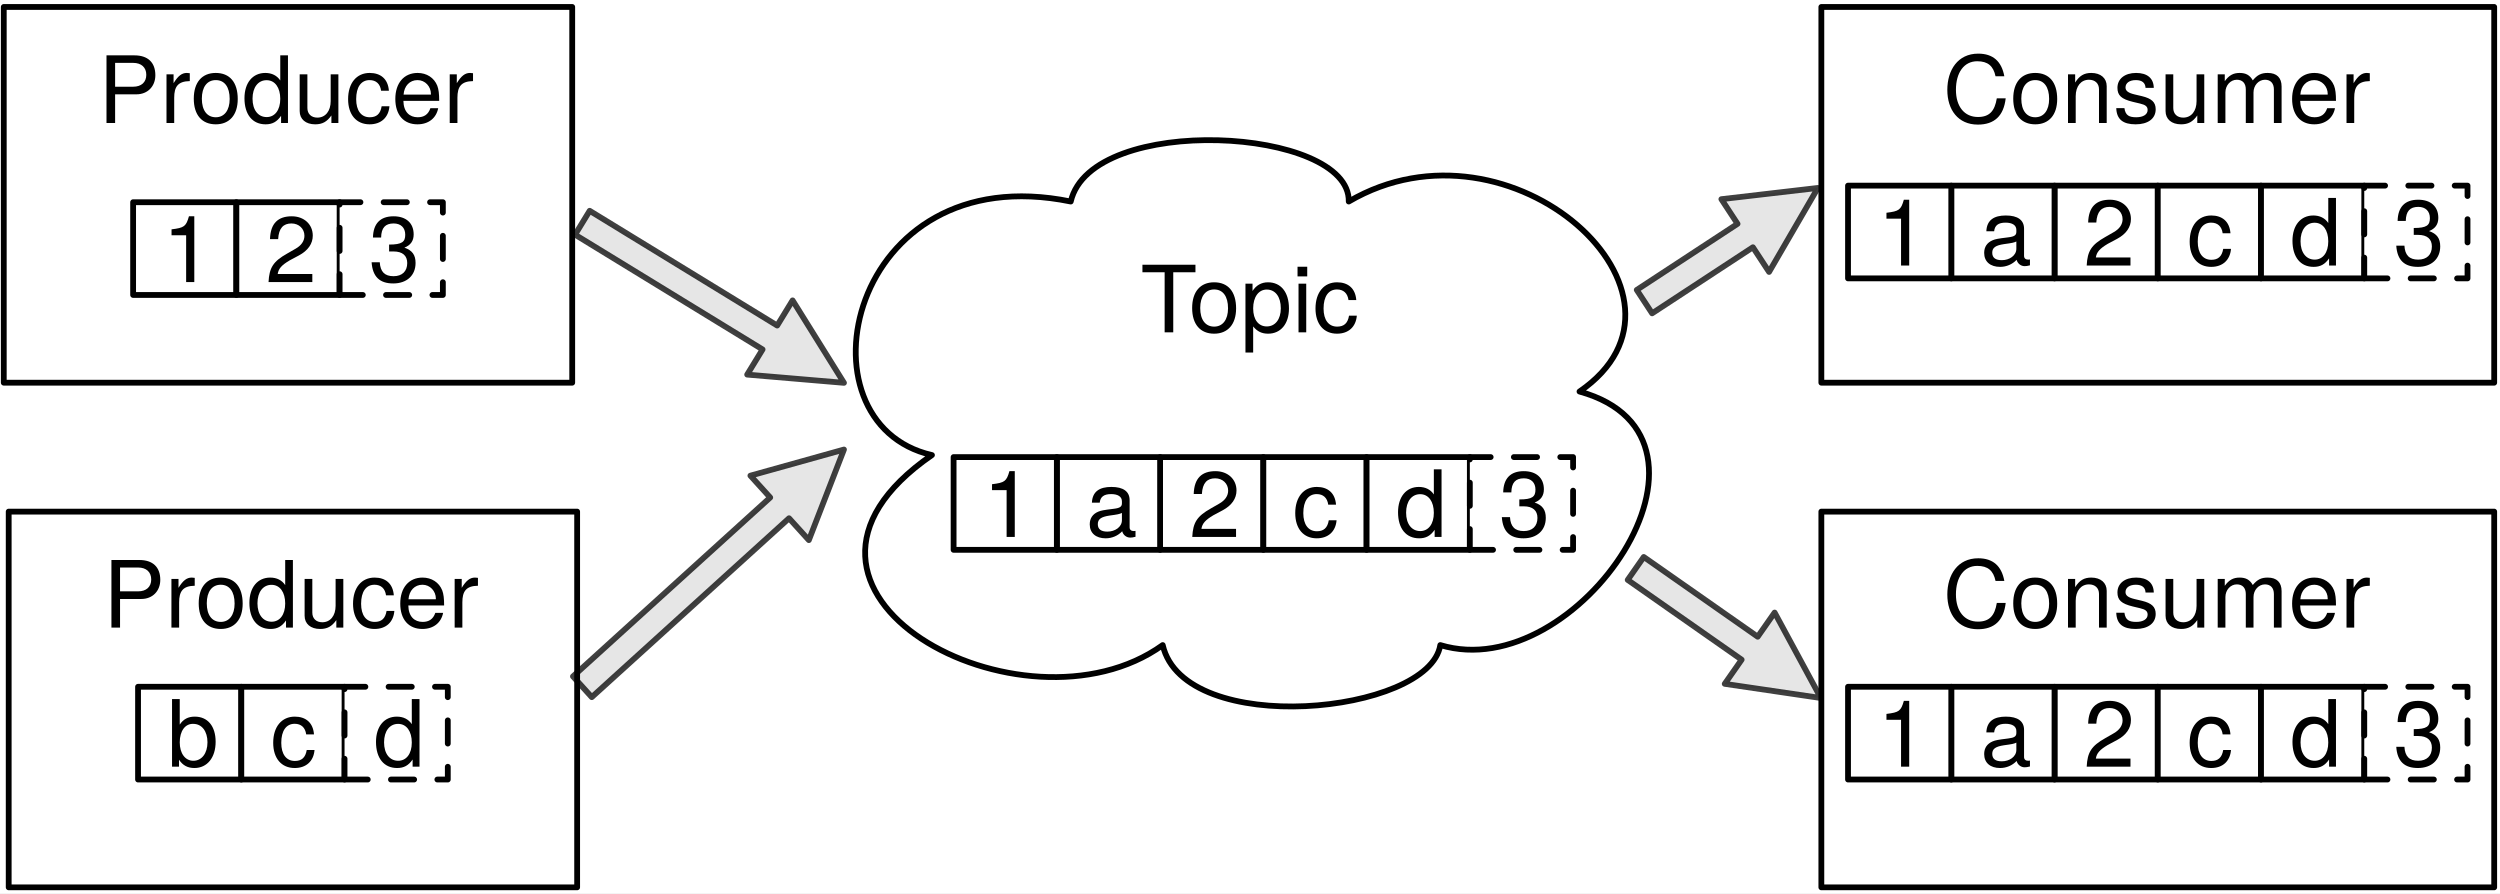
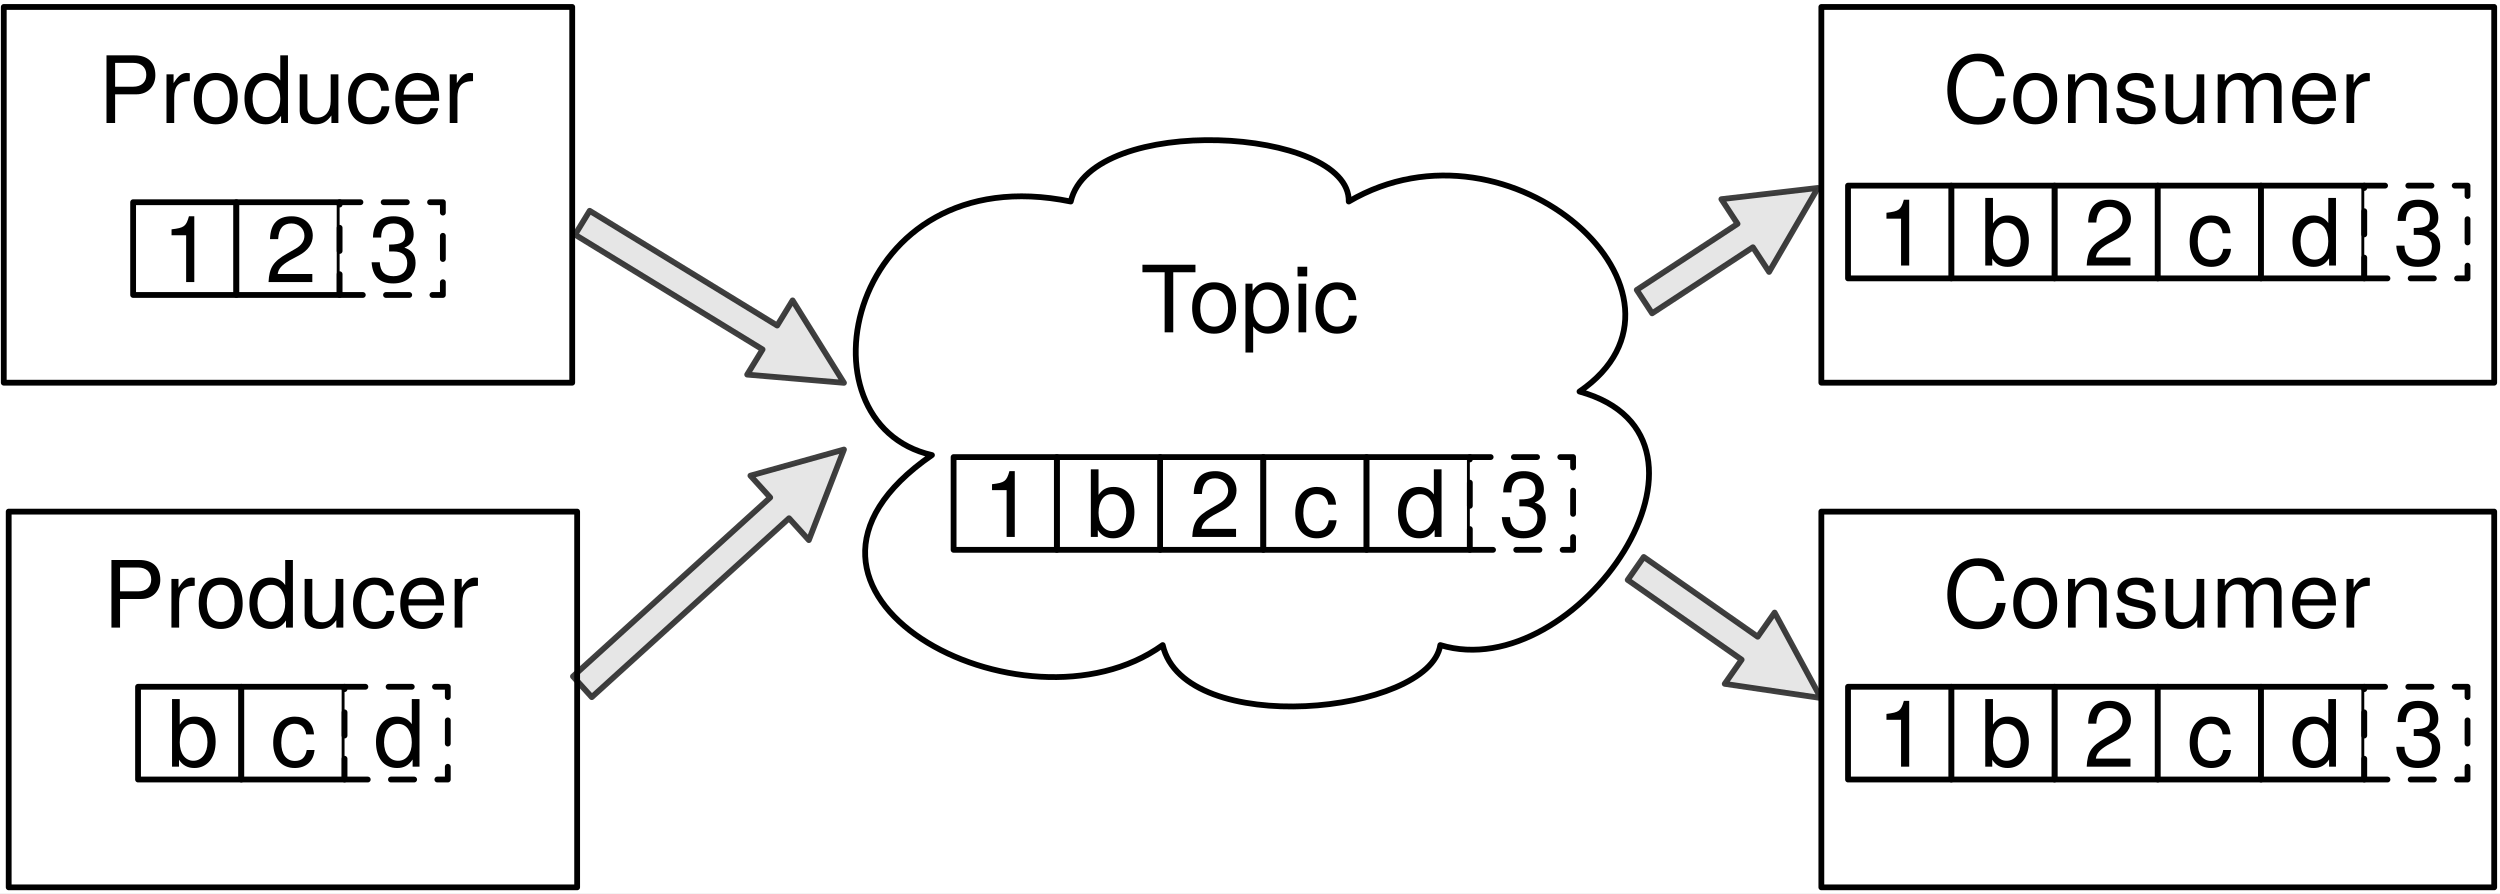
<svg xmlns="http://www.w3.org/2000/svg" version="1.1" viewBox="218 206 431 154" width="431" height="154">
  <defs />
-   <g id="Canvas_1" fill="none" fill-opacity="1" stroke="none" stroke-opacity="1" stroke-dasharray="none">
+   <g id="Canvas_1" fill-opacity="1" fill="none" stroke="none" stroke-opacity="1" stroke-dasharray="none">
    <rect fill="white" x="218" y="206" width="431" height="154" />
    <g id="Canvas_1_Layer_1">
      <g id="Graphic_105">
        <rect x="219.5" y="294.2" width="98" height="64.776" fill="white" />
        <rect x="219.5" y="294.2" width="98" height="64.776" stroke="black" stroke-linecap="round" stroke-linejoin="round" stroke-width="1" />
        <text transform="translate(224.5 299.2)" fill="black">
          <tspan font-family="Helvetica Neue" font-size="16" fill="black" x="11.256" y="15">Producer</tspan>
        </text>
      </g>
      <g id="Graphic_7">
        <path d="M 378.669 284.454 C 354.595 278.978 364.195 232.879 402.597 240.744 C 406.16 225.411 450.817 227.9 450.525 240.744 C 478.526 224.316 514.31 257.074 490.308 273.502 C 519.109 281.467 489.945 324.38 466.308 317.211 C 464.416 329.159 422.161 333.341 418.452 317.211 C 394.524 334.437 344.632 307.952 378.669 284.454 Z" fill="white" />
        <path d="M 378.669 284.454 C 354.595 278.978 364.195 232.879 402.597 240.744 C 406.16 225.411 450.817 227.9 450.525 240.744 C 478.526 224.316 514.31 257.074 490.308 273.502 C 519.109 281.467 489.945 324.38 466.308 317.211 C 464.416 329.159 422.161 333.341 418.452 317.211 C 394.524 334.437 344.632 307.952 378.669 284.454 Z" stroke="black" stroke-linecap="round" stroke-linejoin="round" stroke-width="1" />
        <text transform="translate(386.5925 248.2934)" fill="black">
          <tspan font-family="Helvetica Neue" font-size="16" fill="black" x="28.021" y="15">Topic</tspan>
        </text>
      </g>
      <g id="Graphic_22">
        <path d="M 502.824 260.019 L 500.176 255.981 L 517.553 244.59 L 514.765 240.337 L 531.4 238.4 L 522.989 252.882 L 520.201 248.628 Z" fill="black" fill-opacity=".1" />
        <path d="M 502.824 260.019 L 500.176 255.981 L 517.553 244.59 L 514.765 240.337 L 531.4 238.4 L 522.989 252.882 L 520.201 248.628 Z" stroke="black" stroke-opacity=".75" stroke-linecap="round" stroke-linejoin="round" stroke-width="1" />
      </g>
      <g id="Graphic_51">
        <path d="M 317.14 246.459 L 319.66 242.341 L 351.988 262.125 L 354.643 257.787 L 363.5 272 L 346.813 270.581 L 349.468 266.243 Z" fill="black" fill-opacity=".1" />
        <path d="M 317.14 246.459 L 319.66 242.341 L 351.988 262.125 L 354.643 257.787 L 363.5 272 L 346.813 270.581 L 349.468 266.243 Z" stroke="black" stroke-opacity=".75" stroke-linecap="round" stroke-linejoin="round" stroke-width="1" />
      </g>
      <g id="Group_103">
        <g id="Graphic_5">
          <rect x="218.65" y="207.2" width="98" height="64.776" fill="white" />
          <rect x="218.65" y="207.2" width="98" height="64.776" stroke="black" stroke-linecap="round" stroke-linejoin="round" stroke-width="1" />
          <text transform="translate(223.65 212.2)" fill="black">
            <tspan font-family="Helvetica Neue" font-size="16" fill="black" x="11.256" y="15">Producer</tspan>
          </text>
        </g>
        <g id="Group_81">
          <g id="Graphic_78">
            <rect x="240.95" y="240.861" width="17.8" height="15.991" fill="white" />
            <rect x="240.95" y="240.861" width="17.8" height="15.991" stroke="black" stroke-linecap="round" stroke-linejoin="round" stroke-width="1" />
            <text transform="translate(245.95 239.6324)" fill="black">
              <tspan font-family="Helvetica Neue" font-size="16" fill="black" x="0" y="15">1</tspan>
            </text>
          </g>
          <g id="Graphic_79">
            <rect x="258.75" y="240.861" width="17.8" height="15.991" fill="white" />
            <rect x="258.75" y="240.861" width="17.8" height="15.991" stroke="black" stroke-linecap="round" stroke-linejoin="round" stroke-width="1" />
            <text transform="translate(263.75 239.6324)" fill="black">
              <tspan font-family="Helvetica Neue" font-size="16" fill="black" x="0" y="15">2</tspan>
            </text>
          </g>
          <g id="Graphic_80">
            <rect x="276.55" y="240.861" width="17.8" height="15.991" fill="white" />
            <path d="M 276.55 256.852 L 294.35 256.852 L 294.35 240.861 L 276.55 240.861 Z" stroke="black" stroke-linecap="round" stroke-linejoin="round" stroke-dasharray="4.0,4.0" stroke-width="1" />
            <text transform="translate(281.55 239.6324)" fill="black">
              <tspan font-family="Helvetica Neue" font-size="16" fill="black" x="0" y="15">3</tspan>
            </text>
          </g>
        </g>
      </g>
      <g id="Graphic_12">
        <rect x="532" y="207.2" width="116" height="64.776" fill="white" />
        <rect x="532" y="207.2" width="116" height="64.776" stroke="black" stroke-linecap="round" stroke-linejoin="round" stroke-width="1" />
        <text transform="translate(537 212.2)" fill="black">
          <tspan font-family="Helvetica Neue" font-size="16" fill="black" x="15.952" y="15">Consumer</tspan>
        </text>
      </g>
      <g id="Group_106">
        <g id="Graphic_109">
          <rect x="241.8" y="324.4" width="17.8" height="15.991" fill="white" />
          <rect x="241.8" y="324.4" width="17.8" height="15.991" stroke="black" stroke-linecap="round" stroke-linejoin="round" stroke-width="1" />
          <text transform="translate(246.8 323.1717)" fill="black">
            <tspan font-family="Helvetica Neue" font-size="16" fill="black" x="0" y="15">b</tspan>
          </text>
        </g>
        <g id="Graphic_108">
          <rect x="259.6" y="324.4" width="17.8" height="15.991" fill="white" />
          <rect x="259.6" y="324.4" width="17.8" height="15.991" stroke="black" stroke-linecap="round" stroke-linejoin="round" stroke-width="1" />
          <text transform="translate(264.6 323.1717)" fill="black">
            <tspan font-family="Helvetica Neue" font-size="16" fill="black" x="0" y="15">c</tspan>
          </text>
        </g>
        <g id="Graphic_107">
          <rect x="277.4" y="324.4" width="17.8" height="15.991" fill="white" />
          <path d="M 277.4 340.391 L 295.2 340.391 L 295.2 324.4 L 277.4 324.4 Z" stroke="black" stroke-linecap="round" stroke-linejoin="round" stroke-dasharray="4.0,4.0" stroke-width="1" />
          <text transform="translate(282.4 323.1717)" fill="black">
            <tspan font-family="Helvetica Neue" font-size="16" fill="black" x="0" y="15">d</tspan>
          </text>
        </g>
      </g>
      <g id="Graphic_111">
        <path d="M 320.022 326.188 L 316.778 322.612 L 350.786 291.771 L 347.37 288.003 L 363.5 283.5 L 357.446 299.115 L 354.03 295.347 Z" fill="black" fill-opacity=".1" />
        <path d="M 320.022 326.188 L 316.778 322.612 L 350.786 291.771 L 347.37 288.003 L 363.5 283.5 L 357.446 299.115 L 354.03 295.347 Z" stroke="black" stroke-opacity=".75" stroke-linecap="round" stroke-linejoin="round" stroke-width="1" />
      </g>
      <g id="Group_115">
        <g id="Graphic_96">
          <rect x="418" y="284.8" width="17.8" height="15.991" fill="white" />
          <rect x="418" y="284.8" width="17.8" height="15.991" stroke="black" stroke-linecap="round" stroke-linejoin="round" stroke-width="1" />
          <text transform="translate(423 283.5717)" fill="black">
            <tspan font-family="Helvetica Neue" font-size="16" fill="black" x="0" y="15">2</tspan>
          </text>
        </g>
        <g id="Graphic_95">
          <rect x="435.8" y="284.8" width="17.8" height="15.991" fill="white" />
          <rect x="435.8" y="284.8" width="17.8" height="15.991" stroke="black" stroke-linecap="round" stroke-linejoin="round" stroke-width="1" />
          <text transform="translate(440.8 283.5717)" fill="black">
            <tspan font-family="Helvetica Neue" font-size="16" fill="black" x="0" y="15">c</tspan>
          </text>
        </g>
        <g id="Graphic_94">
          <rect x="453.6" y="284.8" width="17.8" height="15.991" fill="white" />
          <rect x="453.6" y="284.8" width="17.8" height="15.991" stroke="black" stroke-linecap="round" stroke-linejoin="round" stroke-width="1" />
          <text transform="translate(458.6 283.5717)" fill="black">
            <tspan font-family="Helvetica Neue" font-size="16" fill="black" x="0" y="15">d</tspan>
          </text>
        </g>
        <g id="Graphic_93">
          <rect x="471.4" y="284.8" width="17.8" height="15.991" fill="white" />
          <path d="M 471.4 300.791 L 489.2 300.791 L 489.2 284.8 L 471.4 284.8 Z" stroke="black" stroke-linecap="round" stroke-linejoin="round" stroke-dasharray="4.0,4.0" stroke-width="1" />
          <text transform="translate(476.4 283.5717)" fill="black">
            <tspan font-family="Helvetica Neue" font-size="16" fill="black" x="0" y="15">3</tspan>
          </text>
        </g>
        <g id="Graphic_112">
          <rect x="400.2" y="284.8" width="17.8" height="15.991" fill="white" />
          <rect x="400.2" y="284.8" width="17.8" height="15.991" stroke="black" stroke-linecap="round" stroke-linejoin="round" stroke-width="1" />
          <text transform="translate(405.2 283.5717)" fill="black">
-             <tspan font-family="Helvetica Neue" font-size="16" fill="black" x="0" y="15">a</tspan>
+             <tspan font-family="Helvetica Neue" font-size="16" fill="black" x="0" y="15">b</tspan>
          </text>
        </g>
        <g id="Graphic_114">
          <rect x="382.4" y="284.8" width="17.8" height="15.991" fill="white" />
          <rect x="382.4" y="284.8" width="17.8" height="15.991" stroke="black" stroke-linecap="round" stroke-linejoin="round" stroke-width="1" />
          <text transform="translate(387.4 283.5717)" fill="black">
            <tspan font-family="Helvetica Neue" font-size="16" fill="black" x="0" y="15">1</tspan>
          </text>
        </g>
      </g>
      <g id="Group_116">
        <g id="Graphic_122">
          <rect x="572.2" y="238.003" width="17.8" height="15.991" fill="white" />
          <rect x="572.2" y="238.003" width="17.8" height="15.991" stroke="black" stroke-linecap="round" stroke-linejoin="round" stroke-width="1" />
          <text transform="translate(577.2 236.7745)" fill="black">
            <tspan font-family="Helvetica Neue" font-size="16" fill="black" x="0" y="15">2</tspan>
          </text>
        </g>
        <g id="Graphic_121">
          <rect x="590" y="238.003" width="17.8" height="15.991" fill="white" />
          <rect x="590" y="238.003" width="17.8" height="15.991" stroke="black" stroke-linecap="round" stroke-linejoin="round" stroke-width="1" />
          <text transform="translate(595 236.7745)" fill="black">
            <tspan font-family="Helvetica Neue" font-size="16" fill="black" x="0" y="15">c</tspan>
          </text>
        </g>
        <g id="Graphic_120">
          <rect x="607.8" y="238.003" width="17.8" height="15.991" fill="white" />
          <rect x="607.8" y="238.003" width="17.8" height="15.991" stroke="black" stroke-linecap="round" stroke-linejoin="round" stroke-width="1" />
          <text transform="translate(612.8 236.7745)" fill="black">
            <tspan font-family="Helvetica Neue" font-size="16" fill="black" x="0" y="15">d</tspan>
          </text>
        </g>
        <g id="Graphic_119">
          <rect x="625.6" y="238.003" width="17.8" height="15.991" fill="white" />
          <path d="M 625.6 253.994 L 643.4 253.994 L 643.4 238.003 L 625.6 238.003 Z" stroke="black" stroke-linecap="round" stroke-linejoin="round" stroke-dasharray="4.0,4.0" stroke-width="1" />
          <text transform="translate(630.6 236.7745)" fill="black">
            <tspan font-family="Helvetica Neue" font-size="16" fill="black" x="0" y="15">3</tspan>
          </text>
        </g>
        <g id="Graphic_118">
          <rect x="554.4" y="238.003" width="17.8" height="15.991" fill="white" />
          <rect x="554.4" y="238.003" width="17.8" height="15.991" stroke="black" stroke-linecap="round" stroke-linejoin="round" stroke-width="1" />
          <text transform="translate(559.4 236.7745)" fill="black">
-             <tspan font-family="Helvetica Neue" font-size="16" fill="black" x="0" y="15">a</tspan>
+             <tspan font-family="Helvetica Neue" font-size="16" fill="black" x="0" y="15">b</tspan>
          </text>
        </g>
        <g id="Graphic_117">
          <rect x="536.6" y="238.003" width="17.8" height="15.991" fill="white" />
          <rect x="536.6" y="238.003" width="17.8" height="15.991" stroke="black" stroke-linecap="round" stroke-linejoin="round" stroke-width="1" />
          <text transform="translate(541.6 236.7745)" fill="black">
            <tspan font-family="Helvetica Neue" font-size="16" fill="black" x="0" y="15">1</tspan>
          </text>
        </g>
      </g>
      <g id="Graphic_131">
        <path d="M 498.616 305.978 L 501.384 302.022 L 521.029 315.772 L 523.945 311.606 L 531.912 326.337 L 515.344 323.895 L 518.26 319.728 Z" fill="black" fill-opacity=".1" />
        <path d="M 498.616 305.978 L 501.384 302.022 L 521.029 315.772 L 523.945 311.606 L 531.912 326.337 L 515.344 323.895 L 518.26 319.728 Z" stroke="black" stroke-opacity=".75" stroke-linecap="round" stroke-linejoin="round" stroke-width="1" />
      </g>
      <g id="Graphic_130">
        <rect x="532" y="294.2" width="116" height="64.776" fill="white" />
        <rect x="532" y="294.2" width="116" height="64.776" stroke="black" stroke-linecap="round" stroke-linejoin="round" stroke-width="1" />
        <text transform="translate(537 299.2)" fill="black">
          <tspan font-family="Helvetica Neue" font-size="16" fill="black" x="15.952" y="15">Consumer</tspan>
        </text>
      </g>
      <g id="Group_123">
        <g id="Graphic_129">
          <rect x="572.2" y="324.4" width="17.8" height="15.991" fill="white" />
          <rect x="572.2" y="324.4" width="17.8" height="15.991" stroke="black" stroke-linecap="round" stroke-linejoin="round" stroke-width="1" />
          <text transform="translate(577.2 323.1717)" fill="black">
            <tspan font-family="Helvetica Neue" font-size="16" fill="black" x="0" y="15">2</tspan>
          </text>
        </g>
        <g id="Graphic_128">
          <rect x="590" y="324.4" width="17.8" height="15.991" fill="white" />
          <rect x="590" y="324.4" width="17.8" height="15.991" stroke="black" stroke-linecap="round" stroke-linejoin="round" stroke-width="1" />
          <text transform="translate(595 323.1717)" fill="black">
            <tspan font-family="Helvetica Neue" font-size="16" fill="black" x="0" y="15">c</tspan>
          </text>
        </g>
        <g id="Graphic_127">
          <rect x="607.8" y="324.4" width="17.8" height="15.991" fill="white" />
          <rect x="607.8" y="324.4" width="17.8" height="15.991" stroke="black" stroke-linecap="round" stroke-linejoin="round" stroke-width="1" />
          <text transform="translate(612.8 323.1717)" fill="black">
            <tspan font-family="Helvetica Neue" font-size="16" fill="black" x="0" y="15">d</tspan>
          </text>
        </g>
        <g id="Graphic_126">
          <rect x="625.6" y="324.4" width="17.8" height="15.991" fill="white" />
          <path d="M 625.6 340.391 L 643.4 340.391 L 643.4 324.4 L 625.6 324.4 Z" stroke="black" stroke-linecap="round" stroke-linejoin="round" stroke-dasharray="4.0,4.0" stroke-width="1" />
          <text transform="translate(630.6 323.1717)" fill="black">
            <tspan font-family="Helvetica Neue" font-size="16" fill="black" x="0" y="15">3</tspan>
          </text>
        </g>
        <g id="Graphic_125">
          <rect x="554.4" y="324.4" width="17.8" height="15.991" fill="white" />
          <rect x="554.4" y="324.4" width="17.8" height="15.991" stroke="black" stroke-linecap="round" stroke-linejoin="round" stroke-width="1" />
          <text transform="translate(559.4 323.1717)" fill="black">
-             <tspan font-family="Helvetica Neue" font-size="16" fill="black" x="0" y="15">a</tspan>
+             <tspan font-family="Helvetica Neue" font-size="16" fill="black" x="0" y="15">b</tspan>
          </text>
        </g>
        <g id="Graphic_124">
          <rect x="536.6" y="324.4" width="17.8" height="15.991" fill="white" />
          <rect x="536.6" y="324.4" width="17.8" height="15.991" stroke="black" stroke-linecap="round" stroke-linejoin="round" stroke-width="1" />
          <text transform="translate(541.6 323.1717)" fill="black">
            <tspan font-family="Helvetica Neue" font-size="16" fill="black" x="0" y="15">1</tspan>
          </text>
        </g>
      </g>
    </g>
  </g>
</svg>
